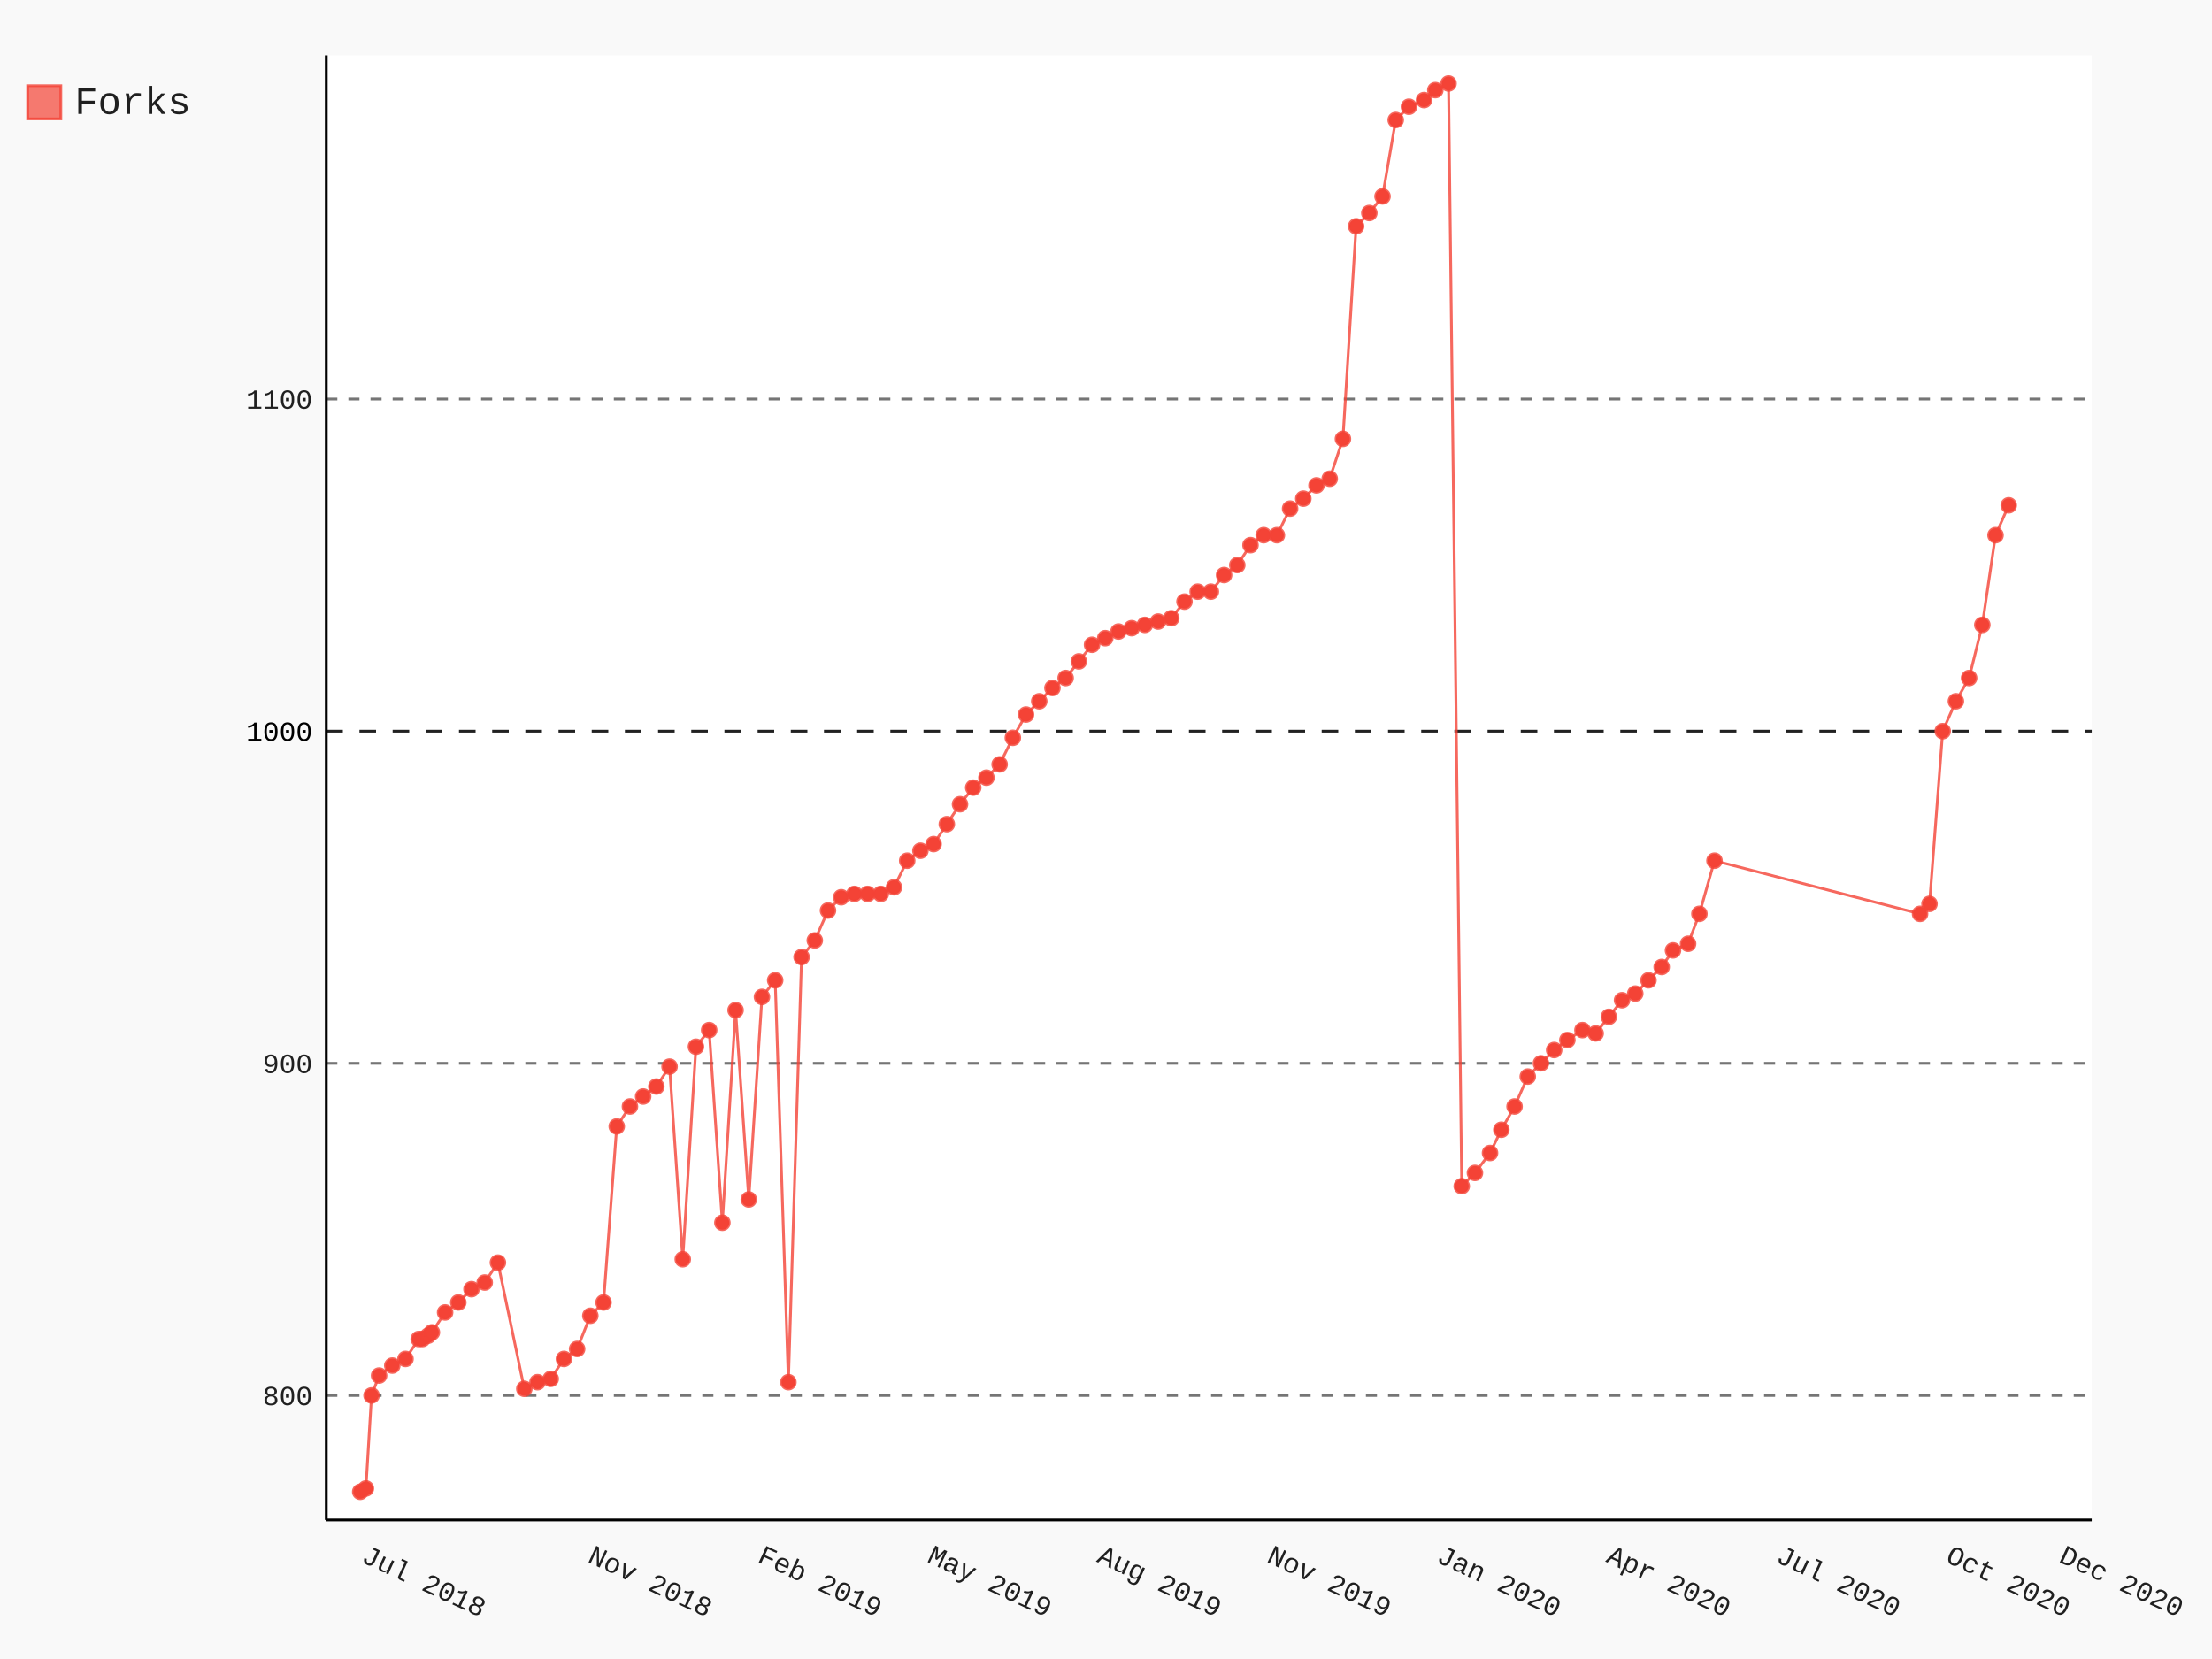
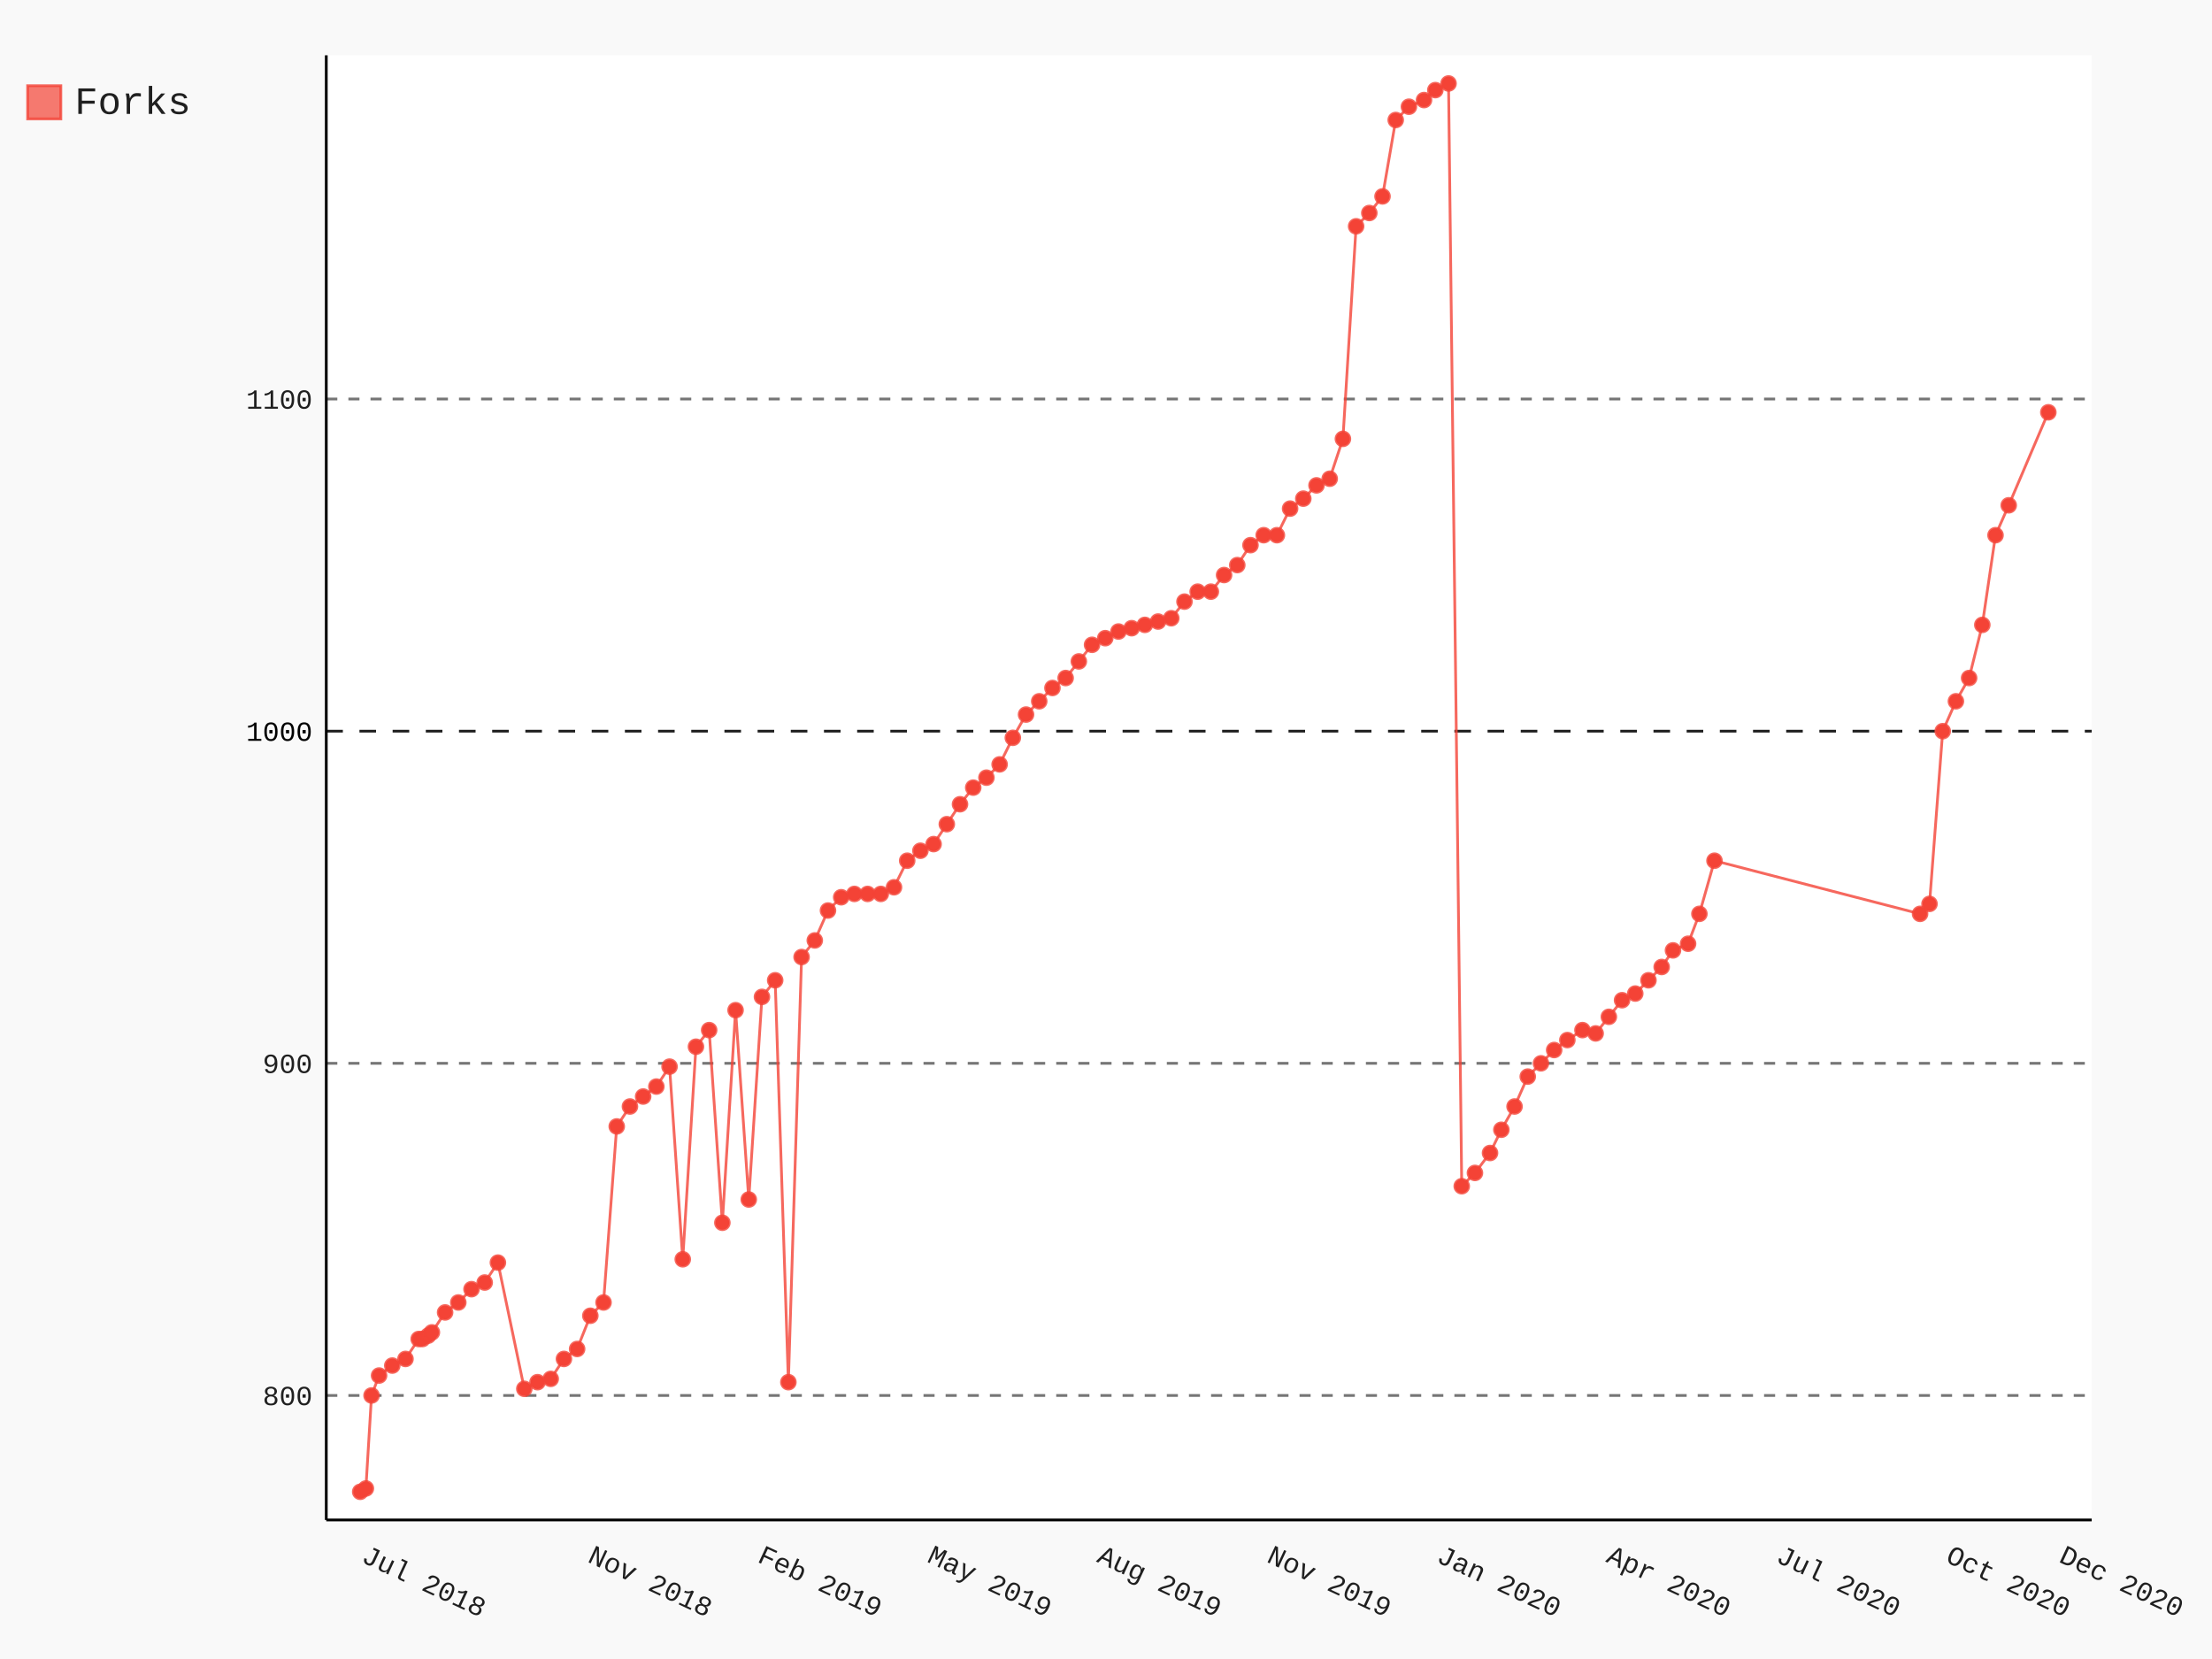
- <svg xmlns="http://www.w3.org/2000/svg" id="chart-0303ec85-1772-40c8-b707-6043ea4522fa" class="pygal-chart" viewBox="0 0 800 600">
+ <svg xmlns="http://www.w3.org/2000/svg" id="chart-cde2dc6c-dcf6-4818-b465-08052e18e949" class="pygal-chart" viewBox="0 0 800 600">
  <defs>
-     <style type="text/css">#chart-0303ec85-1772-40c8-b707-6043ea4522fa{-webkit-user-select:none;-webkit-font-smoothing:antialiased;font-family:Consolas,"Liberation Mono",Menlo,Courier,monospace}#chart-0303ec85-1772-40c8-b707-6043ea4522fa .title{font-family:Consolas,"Liberation Mono",Menlo,Courier,monospace;font-size:16px}#chart-0303ec85-1772-40c8-b707-6043ea4522fa .legends .legend text{font-family:Consolas,"Liberation Mono",Menlo,Courier,monospace;font-size:14px}#chart-0303ec85-1772-40c8-b707-6043ea4522fa .axis text{font-family:Consolas,"Liberation Mono",Menlo,Courier,monospace;font-size:10px}#chart-0303ec85-1772-40c8-b707-6043ea4522fa .axis text.major{font-family:Consolas,"Liberation Mono",Menlo,Courier,monospace;font-size:10px}#chart-0303ec85-1772-40c8-b707-6043ea4522fa .text-overlay text.value{font-family:Consolas,"Liberation Mono",Menlo,Courier,monospace;font-size:16px}#chart-0303ec85-1772-40c8-b707-6043ea4522fa .text-overlay text.label{font-family:Consolas,"Liberation Mono",Menlo,Courier,monospace;font-size:10px}#chart-0303ec85-1772-40c8-b707-6043ea4522fa .tooltip{font-family:Consolas,"Liberation Mono",Menlo,Courier,monospace;font-size:14px}#chart-0303ec85-1772-40c8-b707-6043ea4522fa text.no_data{font-family:Consolas,"Liberation Mono",Menlo,Courier,monospace;font-size:64px}
- #chart-0303ec85-1772-40c8-b707-6043ea4522fa{background-color:rgba(249,249,249,1)}#chart-0303ec85-1772-40c8-b707-6043ea4522fa path,#chart-0303ec85-1772-40c8-b707-6043ea4522fa line,#chart-0303ec85-1772-40c8-b707-6043ea4522fa rect,#chart-0303ec85-1772-40c8-b707-6043ea4522fa circle{-webkit-transition:150ms;-moz-transition:150ms;transition:150ms}#chart-0303ec85-1772-40c8-b707-6043ea4522fa .graph &gt; .background{fill:rgba(249,249,249,1)}#chart-0303ec85-1772-40c8-b707-6043ea4522fa .plot &gt; .background{fill:rgba(255,255,255,1)}#chart-0303ec85-1772-40c8-b707-6043ea4522fa .graph{fill:rgba(0,0,0,.87)}#chart-0303ec85-1772-40c8-b707-6043ea4522fa text.no_data{fill:rgba(0,0,0,1)}#chart-0303ec85-1772-40c8-b707-6043ea4522fa .title{fill:rgba(0,0,0,1)}#chart-0303ec85-1772-40c8-b707-6043ea4522fa .legends .legend text{fill:rgba(0,0,0,.87)}#chart-0303ec85-1772-40c8-b707-6043ea4522fa .legends .legend:hover text{fill:rgba(0,0,0,1)}#chart-0303ec85-1772-40c8-b707-6043ea4522fa .axis .line{stroke:rgba(0,0,0,1)}#chart-0303ec85-1772-40c8-b707-6043ea4522fa .axis .guide.line{stroke:rgba(0,0,0,.54)}#chart-0303ec85-1772-40c8-b707-6043ea4522fa .axis .major.line{stroke:rgba(0,0,0,.87)}#chart-0303ec85-1772-40c8-b707-6043ea4522fa .axis text.major{fill:rgba(0,0,0,1)}#chart-0303ec85-1772-40c8-b707-6043ea4522fa .axis.y .guides:hover .guide.line,#chart-0303ec85-1772-40c8-b707-6043ea4522fa .line-graph .axis.x .guides:hover .guide.line,#chart-0303ec85-1772-40c8-b707-6043ea4522fa .stackedline-graph .axis.x .guides:hover .guide.line,#chart-0303ec85-1772-40c8-b707-6043ea4522fa .xy-graph .axis.x .guides:hover .guide.line{stroke:rgba(0,0,0,1)}#chart-0303ec85-1772-40c8-b707-6043ea4522fa .axis .guides:hover text{fill:rgba(0,0,0,1)}#chart-0303ec85-1772-40c8-b707-6043ea4522fa .reactive{fill-opacity:.7;stroke-opacity:.8}#chart-0303ec85-1772-40c8-b707-6043ea4522fa .ci{stroke:rgba(0,0,0,.87)}#chart-0303ec85-1772-40c8-b707-6043ea4522fa .reactive.active,#chart-0303ec85-1772-40c8-b707-6043ea4522fa .active .reactive{fill-opacity:.8;stroke-opacity:.9;stroke-width:4}#chart-0303ec85-1772-40c8-b707-6043ea4522fa .ci .reactive.active{stroke-width:1.5}#chart-0303ec85-1772-40c8-b707-6043ea4522fa .series text{fill:rgba(0,0,0,1)}#chart-0303ec85-1772-40c8-b707-6043ea4522fa .tooltip rect{fill:rgba(255,255,255,1);stroke:rgba(0,0,0,1);-webkit-transition:opacity 150ms;-moz-transition:opacity 150ms;transition:opacity 150ms}#chart-0303ec85-1772-40c8-b707-6043ea4522fa .tooltip .label{fill:rgba(0,0,0,.87)}#chart-0303ec85-1772-40c8-b707-6043ea4522fa .tooltip .label{fill:rgba(0,0,0,.87)}#chart-0303ec85-1772-40c8-b707-6043ea4522fa .tooltip .legend{font-size:.8em;fill:rgba(0,0,0,.54)}#chart-0303ec85-1772-40c8-b707-6043ea4522fa .tooltip .x_label{font-size:.6em;fill:rgba(0,0,0,1)}#chart-0303ec85-1772-40c8-b707-6043ea4522fa .tooltip .xlink{font-size:.5em;text-decoration:underline}#chart-0303ec85-1772-40c8-b707-6043ea4522fa .tooltip .value{font-size:1.5em}#chart-0303ec85-1772-40c8-b707-6043ea4522fa .bound{font-size:.5em}#chart-0303ec85-1772-40c8-b707-6043ea4522fa .max-value{font-size:.75em;fill:rgba(0,0,0,.54)}#chart-0303ec85-1772-40c8-b707-6043ea4522fa .map-element{fill:rgba(255,255,255,1);stroke:rgba(0,0,0,.54) !important}#chart-0303ec85-1772-40c8-b707-6043ea4522fa .map-element .reactive{fill-opacity:inherit;stroke-opacity:inherit}#chart-0303ec85-1772-40c8-b707-6043ea4522fa .color-0,#chart-0303ec85-1772-40c8-b707-6043ea4522fa .color-0 a:visited{stroke:#F44336;fill:#F44336}#chart-0303ec85-1772-40c8-b707-6043ea4522fa .text-overlay .color-0 text{fill:black}
- #chart-0303ec85-1772-40c8-b707-6043ea4522fa text.no_data{text-anchor:middle}#chart-0303ec85-1772-40c8-b707-6043ea4522fa .guide.line{fill:none}#chart-0303ec85-1772-40c8-b707-6043ea4522fa .centered{text-anchor:middle}#chart-0303ec85-1772-40c8-b707-6043ea4522fa .title{text-anchor:middle}#chart-0303ec85-1772-40c8-b707-6043ea4522fa .legends .legend text{fill-opacity:1}#chart-0303ec85-1772-40c8-b707-6043ea4522fa .axis.x text{text-anchor:middle}#chart-0303ec85-1772-40c8-b707-6043ea4522fa .axis.x:not(.web) text[transform]{text-anchor:start}#chart-0303ec85-1772-40c8-b707-6043ea4522fa .axis.x:not(.web) text[transform].backwards{text-anchor:end}#chart-0303ec85-1772-40c8-b707-6043ea4522fa .axis.y text{text-anchor:end}#chart-0303ec85-1772-40c8-b707-6043ea4522fa .axis.y text[transform].backwards{text-anchor:start}#chart-0303ec85-1772-40c8-b707-6043ea4522fa .axis.y2 text{text-anchor:start}#chart-0303ec85-1772-40c8-b707-6043ea4522fa .axis.y2 text[transform].backwards{text-anchor:end}#chart-0303ec85-1772-40c8-b707-6043ea4522fa .axis .guide.line{stroke-dasharray:4,4}#chart-0303ec85-1772-40c8-b707-6043ea4522fa .axis .major.guide.line{stroke-dasharray:6,6}#chart-0303ec85-1772-40c8-b707-6043ea4522fa .horizontal .axis.y .guide.line,#chart-0303ec85-1772-40c8-b707-6043ea4522fa .horizontal .axis.y2 .guide.line,#chart-0303ec85-1772-40c8-b707-6043ea4522fa .vertical .axis.x .guide.line{opacity:0}#chart-0303ec85-1772-40c8-b707-6043ea4522fa .horizontal .axis.always_show .guide.line,#chart-0303ec85-1772-40c8-b707-6043ea4522fa .vertical .axis.always_show .guide.line{opacity:1 !important}#chart-0303ec85-1772-40c8-b707-6043ea4522fa .axis.y .guides:hover .guide.line,#chart-0303ec85-1772-40c8-b707-6043ea4522fa .axis.y2 .guides:hover .guide.line,#chart-0303ec85-1772-40c8-b707-6043ea4522fa .axis.x .guides:hover .guide.line{opacity:1}#chart-0303ec85-1772-40c8-b707-6043ea4522fa .axis .guides:hover text{opacity:1}#chart-0303ec85-1772-40c8-b707-6043ea4522fa .nofill{fill:none}#chart-0303ec85-1772-40c8-b707-6043ea4522fa .subtle-fill{fill-opacity:.2}#chart-0303ec85-1772-40c8-b707-6043ea4522fa .dot{stroke-width:1px;fill-opacity:1}#chart-0303ec85-1772-40c8-b707-6043ea4522fa .dot.active{stroke-width:5px}#chart-0303ec85-1772-40c8-b707-6043ea4522fa .dot.negative{fill:transparent}#chart-0303ec85-1772-40c8-b707-6043ea4522fa text,#chart-0303ec85-1772-40c8-b707-6043ea4522fa tspan{stroke:none !important}#chart-0303ec85-1772-40c8-b707-6043ea4522fa .series text.active{opacity:1}#chart-0303ec85-1772-40c8-b707-6043ea4522fa .tooltip rect{fill-opacity:.95;stroke-width:.5}#chart-0303ec85-1772-40c8-b707-6043ea4522fa .tooltip text{fill-opacity:1}#chart-0303ec85-1772-40c8-b707-6043ea4522fa .showable{visibility:hidden}#chart-0303ec85-1772-40c8-b707-6043ea4522fa .showable.shown{visibility:visible}#chart-0303ec85-1772-40c8-b707-6043ea4522fa .gauge-background{fill:rgba(229,229,229,1);stroke:none}#chart-0303ec85-1772-40c8-b707-6043ea4522fa .bg-lines{stroke:rgba(249,249,249,1);stroke-width:2px}</style>
+     <style type="text/css">#chart-cde2dc6c-dcf6-4818-b465-08052e18e949{-webkit-user-select:none;-webkit-font-smoothing:antialiased;font-family:Consolas,"Liberation Mono",Menlo,Courier,monospace}#chart-cde2dc6c-dcf6-4818-b465-08052e18e949 .title{font-family:Consolas,"Liberation Mono",Menlo,Courier,monospace;font-size:16px}#chart-cde2dc6c-dcf6-4818-b465-08052e18e949 .legends .legend text{font-family:Consolas,"Liberation Mono",Menlo,Courier,monospace;font-size:14px}#chart-cde2dc6c-dcf6-4818-b465-08052e18e949 .axis text{font-family:Consolas,"Liberation Mono",Menlo,Courier,monospace;font-size:10px}#chart-cde2dc6c-dcf6-4818-b465-08052e18e949 .axis text.major{font-family:Consolas,"Liberation Mono",Menlo,Courier,monospace;font-size:10px}#chart-cde2dc6c-dcf6-4818-b465-08052e18e949 .text-overlay text.value{font-family:Consolas,"Liberation Mono",Menlo,Courier,monospace;font-size:16px}#chart-cde2dc6c-dcf6-4818-b465-08052e18e949 .text-overlay text.label{font-family:Consolas,"Liberation Mono",Menlo,Courier,monospace;font-size:10px}#chart-cde2dc6c-dcf6-4818-b465-08052e18e949 .tooltip{font-family:Consolas,"Liberation Mono",Menlo,Courier,monospace;font-size:14px}#chart-cde2dc6c-dcf6-4818-b465-08052e18e949 text.no_data{font-family:Consolas,"Liberation Mono",Menlo,Courier,monospace;font-size:64px}
+ #chart-cde2dc6c-dcf6-4818-b465-08052e18e949{background-color:rgba(249,249,249,1)}#chart-cde2dc6c-dcf6-4818-b465-08052e18e949 path,#chart-cde2dc6c-dcf6-4818-b465-08052e18e949 line,#chart-cde2dc6c-dcf6-4818-b465-08052e18e949 rect,#chart-cde2dc6c-dcf6-4818-b465-08052e18e949 circle{-webkit-transition:150ms;-moz-transition:150ms;transition:150ms}#chart-cde2dc6c-dcf6-4818-b465-08052e18e949 .graph &gt; .background{fill:rgba(249,249,249,1)}#chart-cde2dc6c-dcf6-4818-b465-08052e18e949 .plot &gt; .background{fill:rgba(255,255,255,1)}#chart-cde2dc6c-dcf6-4818-b465-08052e18e949 .graph{fill:rgba(0,0,0,.87)}#chart-cde2dc6c-dcf6-4818-b465-08052e18e949 text.no_data{fill:rgba(0,0,0,1)}#chart-cde2dc6c-dcf6-4818-b465-08052e18e949 .title{fill:rgba(0,0,0,1)}#chart-cde2dc6c-dcf6-4818-b465-08052e18e949 .legends .legend text{fill:rgba(0,0,0,.87)}#chart-cde2dc6c-dcf6-4818-b465-08052e18e949 .legends .legend:hover text{fill:rgba(0,0,0,1)}#chart-cde2dc6c-dcf6-4818-b465-08052e18e949 .axis .line{stroke:rgba(0,0,0,1)}#chart-cde2dc6c-dcf6-4818-b465-08052e18e949 .axis .guide.line{stroke:rgba(0,0,0,.54)}#chart-cde2dc6c-dcf6-4818-b465-08052e18e949 .axis .major.line{stroke:rgba(0,0,0,.87)}#chart-cde2dc6c-dcf6-4818-b465-08052e18e949 .axis text.major{fill:rgba(0,0,0,1)}#chart-cde2dc6c-dcf6-4818-b465-08052e18e949 .axis.y .guides:hover .guide.line,#chart-cde2dc6c-dcf6-4818-b465-08052e18e949 .line-graph .axis.x .guides:hover .guide.line,#chart-cde2dc6c-dcf6-4818-b465-08052e18e949 .stackedline-graph .axis.x .guides:hover .guide.line,#chart-cde2dc6c-dcf6-4818-b465-08052e18e949 .xy-graph .axis.x .guides:hover .guide.line{stroke:rgba(0,0,0,1)}#chart-cde2dc6c-dcf6-4818-b465-08052e18e949 .axis .guides:hover text{fill:rgba(0,0,0,1)}#chart-cde2dc6c-dcf6-4818-b465-08052e18e949 .reactive{fill-opacity:.7;stroke-opacity:.8}#chart-cde2dc6c-dcf6-4818-b465-08052e18e949 .ci{stroke:rgba(0,0,0,.87)}#chart-cde2dc6c-dcf6-4818-b465-08052e18e949 .reactive.active,#chart-cde2dc6c-dcf6-4818-b465-08052e18e949 .active .reactive{fill-opacity:.8;stroke-opacity:.9;stroke-width:4}#chart-cde2dc6c-dcf6-4818-b465-08052e18e949 .ci .reactive.active{stroke-width:1.5}#chart-cde2dc6c-dcf6-4818-b465-08052e18e949 .series text{fill:rgba(0,0,0,1)}#chart-cde2dc6c-dcf6-4818-b465-08052e18e949 .tooltip rect{fill:rgba(255,255,255,1);stroke:rgba(0,0,0,1);-webkit-transition:opacity 150ms;-moz-transition:opacity 150ms;transition:opacity 150ms}#chart-cde2dc6c-dcf6-4818-b465-08052e18e949 .tooltip .label{fill:rgba(0,0,0,.87)}#chart-cde2dc6c-dcf6-4818-b465-08052e18e949 .tooltip .label{fill:rgba(0,0,0,.87)}#chart-cde2dc6c-dcf6-4818-b465-08052e18e949 .tooltip .legend{font-size:.8em;fill:rgba(0,0,0,.54)}#chart-cde2dc6c-dcf6-4818-b465-08052e18e949 .tooltip .x_label{font-size:.6em;fill:rgba(0,0,0,1)}#chart-cde2dc6c-dcf6-4818-b465-08052e18e949 .tooltip .xlink{font-size:.5em;text-decoration:underline}#chart-cde2dc6c-dcf6-4818-b465-08052e18e949 .tooltip .value{font-size:1.5em}#chart-cde2dc6c-dcf6-4818-b465-08052e18e949 .bound{font-size:.5em}#chart-cde2dc6c-dcf6-4818-b465-08052e18e949 .max-value{font-size:.75em;fill:rgba(0,0,0,.54)}#chart-cde2dc6c-dcf6-4818-b465-08052e18e949 .map-element{fill:rgba(255,255,255,1);stroke:rgba(0,0,0,.54) !important}#chart-cde2dc6c-dcf6-4818-b465-08052e18e949 .map-element .reactive{fill-opacity:inherit;stroke-opacity:inherit}#chart-cde2dc6c-dcf6-4818-b465-08052e18e949 .color-0,#chart-cde2dc6c-dcf6-4818-b465-08052e18e949 .color-0 a:visited{stroke:#F44336;fill:#F44336}#chart-cde2dc6c-dcf6-4818-b465-08052e18e949 .text-overlay .color-0 text{fill:black}
+ #chart-cde2dc6c-dcf6-4818-b465-08052e18e949 text.no_data{text-anchor:middle}#chart-cde2dc6c-dcf6-4818-b465-08052e18e949 .guide.line{fill:none}#chart-cde2dc6c-dcf6-4818-b465-08052e18e949 .centered{text-anchor:middle}#chart-cde2dc6c-dcf6-4818-b465-08052e18e949 .title{text-anchor:middle}#chart-cde2dc6c-dcf6-4818-b465-08052e18e949 .legends .legend text{fill-opacity:1}#chart-cde2dc6c-dcf6-4818-b465-08052e18e949 .axis.x text{text-anchor:middle}#chart-cde2dc6c-dcf6-4818-b465-08052e18e949 .axis.x:not(.web) text[transform]{text-anchor:start}#chart-cde2dc6c-dcf6-4818-b465-08052e18e949 .axis.x:not(.web) text[transform].backwards{text-anchor:end}#chart-cde2dc6c-dcf6-4818-b465-08052e18e949 .axis.y text{text-anchor:end}#chart-cde2dc6c-dcf6-4818-b465-08052e18e949 .axis.y text[transform].backwards{text-anchor:start}#chart-cde2dc6c-dcf6-4818-b465-08052e18e949 .axis.y2 text{text-anchor:start}#chart-cde2dc6c-dcf6-4818-b465-08052e18e949 .axis.y2 text[transform].backwards{text-anchor:end}#chart-cde2dc6c-dcf6-4818-b465-08052e18e949 .axis .guide.line{stroke-dasharray:4,4}#chart-cde2dc6c-dcf6-4818-b465-08052e18e949 .axis .major.guide.line{stroke-dasharray:6,6}#chart-cde2dc6c-dcf6-4818-b465-08052e18e949 .horizontal .axis.y .guide.line,#chart-cde2dc6c-dcf6-4818-b465-08052e18e949 .horizontal .axis.y2 .guide.line,#chart-cde2dc6c-dcf6-4818-b465-08052e18e949 .vertical .axis.x .guide.line{opacity:0}#chart-cde2dc6c-dcf6-4818-b465-08052e18e949 .horizontal .axis.always_show .guide.line,#chart-cde2dc6c-dcf6-4818-b465-08052e18e949 .vertical .axis.always_show .guide.line{opacity:1 !important}#chart-cde2dc6c-dcf6-4818-b465-08052e18e949 .axis.y .guides:hover .guide.line,#chart-cde2dc6c-dcf6-4818-b465-08052e18e949 .axis.y2 .guides:hover .guide.line,#chart-cde2dc6c-dcf6-4818-b465-08052e18e949 .axis.x .guides:hover .guide.line{opacity:1}#chart-cde2dc6c-dcf6-4818-b465-08052e18e949 .axis .guides:hover text{opacity:1}#chart-cde2dc6c-dcf6-4818-b465-08052e18e949 .nofill{fill:none}#chart-cde2dc6c-dcf6-4818-b465-08052e18e949 .subtle-fill{fill-opacity:.2}#chart-cde2dc6c-dcf6-4818-b465-08052e18e949 .dot{stroke-width:1px;fill-opacity:1}#chart-cde2dc6c-dcf6-4818-b465-08052e18e949 .dot.active{stroke-width:5px}#chart-cde2dc6c-dcf6-4818-b465-08052e18e949 .dot.negative{fill:transparent}#chart-cde2dc6c-dcf6-4818-b465-08052e18e949 text,#chart-cde2dc6c-dcf6-4818-b465-08052e18e949 tspan{stroke:none !important}#chart-cde2dc6c-dcf6-4818-b465-08052e18e949 .series text.active{opacity:1}#chart-cde2dc6c-dcf6-4818-b465-08052e18e949 .tooltip rect{fill-opacity:.95;stroke-width:.5}#chart-cde2dc6c-dcf6-4818-b465-08052e18e949 .tooltip text{fill-opacity:1}#chart-cde2dc6c-dcf6-4818-b465-08052e18e949 .showable{visibility:hidden}#chart-cde2dc6c-dcf6-4818-b465-08052e18e949 .showable.shown{visibility:visible}#chart-cde2dc6c-dcf6-4818-b465-08052e18e949 .gauge-background{fill:rgba(229,229,229,1);stroke:none}#chart-cde2dc6c-dcf6-4818-b465-08052e18e949 .bg-lines{stroke:rgba(249,249,249,1);stroke-width:2px}</style>
  </defs>
  <g class="graph datetimeline-graph vertical">
    <rect x="0" y="0" width="800" height="600" class="background" />
    <g transform="translate(118, 20)" class="plot">
      <rect x="0" y="0" width="638.497" height="529.714" class="background" />
      <g class="axis y always_show">
        <path d="M0 529.714 h638.497" class="line" />
        <g class="guides">
          <path d="M0 484.691 h638.497" class="guide line" />
          <text x="-5" y="488.191" class="">800</text>
        </g>
        <g class="guides">
          <path d="M0 364.563 h638.497" class="guide line" />
          <text x="-5" y="368.063" class="">900</text>
        </g>
        <g class="guides">
          <path d="M0 244.435 h638.497" class="major guide line" />
          <text x="-5" y="247.935" class="major">1000</text>
        </g>
        <g class="guides">
          <path d="M0 124.308 h638.497" class="guide line" />
          <text x="-5" y="127.808" class="">1100</text>
        </g>
      </g>
      <g class="axis x">
        <path d="M0 0 v529.714" class="line" />
        <g class="guides">
          <path d="M12.279 0 v529.714" class="guide line" />
          <text x="12.279" y="544.714" class="" transform="rotate(25 12.27879 544.7143)">Jul 2018</text>
        </g>
        <g class="guides">
          <path d="M94.137 0 v529.714" class="guide line" />
          <text x="94.137" y="544.714" class="" transform="rotate(25 94.13741 544.7143)">Nov 2018</text>
        </g>
        <g class="guides">
          <path d="M155.531 0 v529.714" class="guide line" />
          <text x="155.531" y="544.714" class="" transform="rotate(25 155.5314 544.7143)">Feb 2019</text>
        </g>
        <g class="guides">
          <path d="M216.925 0 v529.714" class="guide line" />
          <text x="216.925" y="544.714" class="" transform="rotate(25 216.9253 544.7143)">May 2019</text>
        </g>
        <g class="guides">
          <path d="M278.319 0 v529.714" class="guide line" />
          <text x="278.319" y="544.714" class="" transform="rotate(25 278.3193 544.7143)">Aug 2019</text>
        </g>
        <g class="guides">
          <path d="M339.713 0 v529.714" class="guide line" />
          <text x="339.713" y="544.714" class="" transform="rotate(25 339.7133 544.7143)">Nov 2019</text>
        </g>
        <g class="guides">
          <path d="M401.107 0 v529.714" class="guide line" />
          <text x="401.107" y="544.714" class="" transform="rotate(25 401.1072 544.7143)">Jan 2020</text>
        </g>
        <g class="guides">
          <path d="M462.501 0 v529.714" class="guide line" />
          <text x="462.501" y="544.714" class="" transform="rotate(25 462.5012 544.7143)">Apr 2020</text>
        </g>
        <g class="guides">
          <path d="M523.895 0 v529.714" class="guide line" />
          <text x="523.895" y="544.714" class="" transform="rotate(25 523.8952 544.7143)">Jul 2020</text>
        </g>
        <g class="guides">
          <path d="M585.289 0 v529.714" class="guide line" />
          <text x="585.289" y="544.714" class="" transform="rotate(25 585.2891 544.7143)">Oct 2020</text>
        </g>
        <g class="guides">
          <path d="M626.218 0 v529.714" class="guide line" />
          <text x="626.218" y="544.714" class="" transform="rotate(25 626.2184 544.7143)">Dec 2020</text>
        </g>
      </g>
      <g class="series serie-0 color-0">
-         <path d="M12.279 519.528 L14.325 518.326 16.372 484.691 19.1 477.483 23.875 473.879 28.651 471.477 33.426 464.269 34.79 464.269 36.836 463.068 38.201 461.866 42.976 454.659 47.751 451.055 52.526 446.25 57.301 443.847 62.076 436.64 71.626 482.288 76.401 479.885 81.176 478.684 85.952 471.477 90.727 467.873 95.502 455.86 100.277 451.055 105.052 387.387 109.827 380.18 114.602 376.576 119.377 372.972 124.152 365.764 128.927 435.438 133.702 358.557 138.477 352.55 143.253 422.224 148.028 345.343 152.803 413.815 157.578 340.538 162.353 334.531 167.128 479.885 171.903 326.122 176.678 320.116 181.453 309.304 186.228 304.499 191.003 303.298 195.779 303.298 200.554 303.298 205.329 300.895 210.104 291.285 214.879 287.681 219.654 285.279 224.429 278.071 229.204 270.864 233.979 264.857 238.754 261.253 243.529 256.448 248.304 246.838 253.08 238.429 257.855 233.624 262.63 228.819 267.405 225.215 272.18 219.209 276.955 213.202 281.73 210.8 286.505 208.397 291.28 207.196 296.055 205.995 300.83 204.793 305.606 203.592 310.381 197.586 315.156 193.982 319.931 193.982 324.706 187.976 329.481 184.372 334.256 177.164 339.031 173.56 343.806 173.56 348.581 163.95 353.356 160.346 358.131 155.541 362.907 153.139 367.682 138.723 372.457 61.842 377.232 57.037 382.007 51.03 386.782 23.401 391.557 18.596 397.014 16.193 401.107 12.589 405.882 10.187 410.657 409.01 415.432 404.205 420.89 396.997 424.983 388.589 429.758 380.18 434.533 369.368 439.308 364.563 444.083 359.758 448.858 356.154 454.315 352.55 459.09 353.752 463.866 347.745 468.641 341.739 473.416 339.336 478.191 334.531 482.966 329.726 487.059 323.72 492.516 321.317 496.609 310.506 502.066 291.285 576.421 310.506 579.832 306.902 584.607 244.435 589.382 233.624 594.157 225.215 598.932 205.995 603.707 173.56 608.482 162.749" class="line reactive nofill" />
+         <path d="M12.279 519.528 L14.325 518.326 16.372 484.691 19.1 477.483 23.875 473.879 28.651 471.477 33.426 464.269 34.79 464.269 36.836 463.068 38.201 461.866 42.976 454.659 47.751 451.055 52.526 446.25 57.301 443.847 62.076 436.64 71.626 482.288 76.401 479.885 81.176 478.684 85.952 471.477 90.727 467.873 95.502 455.86 100.277 451.055 105.052 387.387 109.827 380.18 114.602 376.576 119.377 372.972 124.152 365.764 128.927 435.438 133.702 358.557 138.477 352.55 143.253 422.224 148.028 345.343 152.803 413.815 157.578 340.538 162.353 334.531 167.128 479.885 171.903 326.122 176.678 320.116 181.453 309.304 186.228 304.499 191.003 303.298 195.779 303.298 200.554 303.298 205.329 300.895 210.104 291.285 214.879 287.681 219.654 285.279 224.429 278.071 229.204 270.864 233.979 264.857 238.754 261.253 243.529 256.448 248.304 246.838 253.08 238.429 257.855 233.624 262.63 228.819 267.405 225.215 272.18 219.209 276.955 213.202 281.73 210.8 286.505 208.397 291.28 207.196 296.055 205.995 300.83 204.793 305.606 203.592 310.381 197.586 315.156 193.982 319.931 193.982 324.706 187.976 329.481 184.372 334.256 177.164 339.031 173.56 343.806 173.56 348.581 163.95 353.356 160.346 358.131 155.541 362.907 153.139 367.682 138.723 372.457 61.842 377.232 57.037 382.007 51.03 386.782 23.401 391.557 18.596 397.014 16.193 401.107 12.589 405.882 10.187 410.657 409.01 415.432 404.205 420.89 396.997 424.983 388.589 429.758 380.18 434.533 369.368 439.308 364.563 444.083 359.758 448.858 356.154 454.315 352.55 459.09 353.752 463.866 347.745 468.641 341.739 473.416 339.336 478.191 334.531 482.966 329.726 487.059 323.72 492.516 321.317 496.609 310.506 502.066 291.285 576.421 310.506 579.832 306.902 584.607 244.435 589.382 233.624 594.157 225.215 598.932 205.995 603.707 173.56 608.482 162.749 622.808 129.113" class="line reactive nofill" />
      </g>
    </g>
    <g class="titles" />
    <g transform="translate(118, 20)" class="plot overlay">
      <g class="series serie-0 color-0">
        <g class="dots">
          <circle cx="12.279" cy="519.528" r="2.5" class="dot reactive tooltip-trigger" />
        </g>
        <g class="dots">
          <circle cx="14.325" cy="518.326" r="2.5" class="dot reactive tooltip-trigger" />
        </g>
        <g class="dots">
          <circle cx="16.372" cy="484.691" r="2.5" class="dot reactive tooltip-trigger" />
        </g>
        <g class="dots">
          <circle cx="19.1" cy="477.483" r="2.5" class="dot reactive tooltip-trigger" />
        </g>
        <g class="dots">
          <circle cx="23.875" cy="473.879" r="2.5" class="dot reactive tooltip-trigger" />
        </g>
        <g class="dots">
          <circle cx="28.651" cy="471.477" r="2.5" class="dot reactive tooltip-trigger" />
        </g>
        <g class="dots">
          <circle cx="33.426" cy="464.269" r="2.5" class="dot reactive tooltip-trigger" />
        </g>
        <g class="dots">
          <circle cx="34.79" cy="464.269" r="2.5" class="dot reactive tooltip-trigger" />
        </g>
        <g class="dots">
          <circle cx="36.836" cy="463.068" r="2.5" class="dot reactive tooltip-trigger" />
        </g>
        <g class="dots">
          <circle cx="38.201" cy="461.866" r="2.5" class="dot reactive tooltip-trigger" />
        </g>
        <g class="dots">
          <circle cx="42.976" cy="454.659" r="2.5" class="dot reactive tooltip-trigger" />
        </g>
        <g class="dots">
          <circle cx="47.751" cy="451.055" r="2.5" class="dot reactive tooltip-trigger" />
        </g>
        <g class="dots">
          <circle cx="52.526" cy="446.25" r="2.5" class="dot reactive tooltip-trigger" />
        </g>
        <g class="dots">
          <circle cx="57.301" cy="443.847" r="2.5" class="dot reactive tooltip-trigger" />
        </g>
        <g class="dots">
          <circle cx="62.076" cy="436.64" r="2.5" class="dot reactive tooltip-trigger" />
        </g>
        <g class="dots">
          <circle cx="71.626" cy="482.288" r="2.5" class="dot reactive tooltip-trigger" />
        </g>
        <g class="dots">
          <circle cx="76.401" cy="479.885" r="2.5" class="dot reactive tooltip-trigger" />
        </g>
        <g class="dots">
          <circle cx="81.176" cy="478.684" r="2.5" class="dot reactive tooltip-trigger" />
        </g>
        <g class="dots">
          <circle cx="85.952" cy="471.477" r="2.5" class="dot reactive tooltip-trigger" />
        </g>
        <g class="dots">
          <circle cx="90.727" cy="467.873" r="2.5" class="dot reactive tooltip-trigger" />
        </g>
        <g class="dots">
          <circle cx="95.502" cy="455.86" r="2.5" class="dot reactive tooltip-trigger" />
        </g>
        <g class="dots">
          <circle cx="100.277" cy="451.055" r="2.5" class="dot reactive tooltip-trigger" />
        </g>
        <g class="dots">
          <circle cx="105.052" cy="387.387" r="2.5" class="dot reactive tooltip-trigger" />
        </g>
        <g class="dots">
          <circle cx="109.827" cy="380.18" r="2.5" class="dot reactive tooltip-trigger" />
        </g>
        <g class="dots">
          <circle cx="114.602" cy="376.576" r="2.5" class="dot reactive tooltip-trigger" />
        </g>
        <g class="dots">
          <circle cx="119.377" cy="372.972" r="2.5" class="dot reactive tooltip-trigger" />
        </g>
        <g class="dots">
          <circle cx="124.152" cy="365.764" r="2.5" class="dot reactive tooltip-trigger" />
        </g>
        <g class="dots">
          <circle cx="128.927" cy="435.438" r="2.5" class="dot reactive tooltip-trigger" />
        </g>
        <g class="dots">
          <circle cx="133.702" cy="358.557" r="2.5" class="dot reactive tooltip-trigger" />
        </g>
        <g class="dots">
          <circle cx="138.477" cy="352.55" r="2.5" class="dot reactive tooltip-trigger" />
        </g>
        <g class="dots">
          <circle cx="143.253" cy="422.224" r="2.5" class="dot reactive tooltip-trigger" />
        </g>
        <g class="dots">
          <circle cx="148.028" cy="345.343" r="2.5" class="dot reactive tooltip-trigger" />
        </g>
        <g class="dots">
          <circle cx="152.803" cy="413.815" r="2.5" class="dot reactive tooltip-trigger" />
        </g>
        <g class="dots">
          <circle cx="157.578" cy="340.538" r="2.5" class="dot reactive tooltip-trigger" />
        </g>
        <g class="dots">
          <circle cx="162.353" cy="334.531" r="2.5" class="dot reactive tooltip-trigger" />
        </g>
        <g class="dots">
          <circle cx="167.128" cy="479.885" r="2.5" class="dot reactive tooltip-trigger" />
        </g>
        <g class="dots">
          <circle cx="171.903" cy="326.122" r="2.5" class="dot reactive tooltip-trigger" />
        </g>
        <g class="dots">
          <circle cx="176.678" cy="320.116" r="2.5" class="dot reactive tooltip-trigger" />
        </g>
        <g class="dots">
          <circle cx="181.453" cy="309.304" r="2.5" class="dot reactive tooltip-trigger" />
        </g>
        <g class="dots">
          <circle cx="186.228" cy="304.499" r="2.5" class="dot reactive tooltip-trigger" />
        </g>
        <g class="dots">
          <circle cx="191.003" cy="303.298" r="2.5" class="dot reactive tooltip-trigger" />
        </g>
        <g class="dots">
          <circle cx="195.779" cy="303.298" r="2.5" class="dot reactive tooltip-trigger" />
        </g>
        <g class="dots">
          <circle cx="200.554" cy="303.298" r="2.5" class="dot reactive tooltip-trigger" />
        </g>
        <g class="dots">
          <circle cx="205.329" cy="300.895" r="2.5" class="dot reactive tooltip-trigger" />
        </g>
        <g class="dots">
          <circle cx="210.104" cy="291.285" r="2.5" class="dot reactive tooltip-trigger" />
        </g>
        <g class="dots">
          <circle cx="214.879" cy="287.681" r="2.5" class="dot reactive tooltip-trigger" />
        </g>
        <g class="dots">
          <circle cx="219.654" cy="285.279" r="2.5" class="dot reactive tooltip-trigger" />
        </g>
        <g class="dots">
          <circle cx="224.429" cy="278.071" r="2.5" class="dot reactive tooltip-trigger" />
        </g>
        <g class="dots">
          <circle cx="229.204" cy="270.864" r="2.5" class="dot reactive tooltip-trigger" />
        </g>
        <g class="dots">
          <circle cx="233.979" cy="264.857" r="2.5" class="dot reactive tooltip-trigger" />
        </g>
        <g class="dots">
          <circle cx="238.754" cy="261.253" r="2.5" class="dot reactive tooltip-trigger" />
        </g>
        <g class="dots">
          <circle cx="243.529" cy="256.448" r="2.5" class="dot reactive tooltip-trigger" />
        </g>
        <g class="dots">
          <circle cx="248.304" cy="246.838" r="2.5" class="dot reactive tooltip-trigger" />
        </g>
        <g class="dots">
          <circle cx="253.08" cy="238.429" r="2.5" class="dot reactive tooltip-trigger" />
        </g>
        <g class="dots">
          <circle cx="257.855" cy="233.624" r="2.5" class="dot reactive tooltip-trigger" />
        </g>
        <g class="dots">
          <circle cx="262.63" cy="228.819" r="2.5" class="dot reactive tooltip-trigger" />
        </g>
        <g class="dots">
          <circle cx="267.405" cy="225.215" r="2.5" class="dot reactive tooltip-trigger" />
        </g>
        <g class="dots">
          <circle cx="272.18" cy="219.209" r="2.5" class="dot reactive tooltip-trigger" />
        </g>
        <g class="dots">
          <circle cx="276.955" cy="213.202" r="2.5" class="dot reactive tooltip-trigger" />
        </g>
        <g class="dots">
          <circle cx="281.73" cy="210.8" r="2.5" class="dot reactive tooltip-trigger" />
        </g>
        <g class="dots">
          <circle cx="286.505" cy="208.397" r="2.5" class="dot reactive tooltip-trigger" />
        </g>
        <g class="dots">
          <circle cx="291.28" cy="207.196" r="2.5" class="dot reactive tooltip-trigger" />
        </g>
        <g class="dots">
          <circle cx="296.055" cy="205.995" r="2.5" class="dot reactive tooltip-trigger" />
        </g>
        <g class="dots">
          <circle cx="300.83" cy="204.793" r="2.5" class="dot reactive tooltip-trigger" />
        </g>
        <g class="dots">
          <circle cx="305.606" cy="203.592" r="2.5" class="dot reactive tooltip-trigger" />
        </g>
        <g class="dots">
          <circle cx="310.381" cy="197.586" r="2.5" class="dot reactive tooltip-trigger" />
        </g>
        <g class="dots">
          <circle cx="315.156" cy="193.982" r="2.5" class="dot reactive tooltip-trigger" />
        </g>
        <g class="dots">
          <circle cx="319.931" cy="193.982" r="2.5" class="dot reactive tooltip-trigger" />
        </g>
        <g class="dots">
          <circle cx="324.706" cy="187.976" r="2.5" class="dot reactive tooltip-trigger" />
        </g>
        <g class="dots">
          <circle cx="329.481" cy="184.372" r="2.5" class="dot reactive tooltip-trigger" />
        </g>
        <g class="dots">
          <circle cx="334.256" cy="177.164" r="2.5" class="dot reactive tooltip-trigger" />
        </g>
        <g class="dots">
          <circle cx="339.031" cy="173.56" r="2.5" class="dot reactive tooltip-trigger" />
        </g>
        <g class="dots">
          <circle cx="343.806" cy="173.56" r="2.5" class="dot reactive tooltip-trigger" />
        </g>
        <g class="dots">
          <circle cx="348.581" cy="163.95" r="2.5" class="dot reactive tooltip-trigger" />
        </g>
        <g class="dots">
          <circle cx="353.356" cy="160.346" r="2.5" class="dot reactive tooltip-trigger" />
        </g>
        <g class="dots">
          <circle cx="358.131" cy="155.541" r="2.5" class="dot reactive tooltip-trigger" />
        </g>
        <g class="dots">
          <circle cx="362.907" cy="153.139" r="2.5" class="dot reactive tooltip-trigger" />
        </g>
        <g class="dots">
          <circle cx="367.682" cy="138.723" r="2.5" class="dot reactive tooltip-trigger" />
        </g>
        <g class="dots">
          <circle cx="372.457" cy="61.842" r="2.5" class="dot reactive tooltip-trigger" />
        </g>
        <g class="dots">
          <circle cx="377.232" cy="57.037" r="2.5" class="dot reactive tooltip-trigger" />
        </g>
        <g class="dots">
          <circle cx="382.007" cy="51.03" r="2.5" class="dot reactive tooltip-trigger" />
        </g>
        <g class="dots">
          <circle cx="386.782" cy="23.401" r="2.5" class="dot reactive tooltip-trigger" />
        </g>
        <g class="dots">
          <circle cx="391.557" cy="18.596" r="2.5" class="dot reactive tooltip-trigger" />
        </g>
        <g class="dots">
          <circle cx="397.014" cy="16.193" r="2.5" class="dot reactive tooltip-trigger" />
        </g>
        <g class="dots">
          <circle cx="401.107" cy="12.589" r="2.5" class="dot reactive tooltip-trigger" />
        </g>
        <g class="dots">
          <circle cx="405.882" cy="10.187" r="2.5" class="dot reactive tooltip-trigger" />
        </g>
        <g class="dots">
          <circle cx="410.657" cy="409.01" r="2.5" class="dot reactive tooltip-trigger" />
        </g>
        <g class="dots">
          <circle cx="415.432" cy="404.205" r="2.5" class="dot reactive tooltip-trigger" />
        </g>
        <g class="dots">
          <circle cx="420.89" cy="396.997" r="2.5" class="dot reactive tooltip-trigger" />
        </g>
        <g class="dots">
          <circle cx="424.983" cy="388.589" r="2.5" class="dot reactive tooltip-trigger" />
        </g>
        <g class="dots">
          <circle cx="429.758" cy="380.18" r="2.5" class="dot reactive tooltip-trigger" />
        </g>
        <g class="dots">
          <circle cx="434.533" cy="369.368" r="2.5" class="dot reactive tooltip-trigger" />
        </g>
        <g class="dots">
          <circle cx="439.308" cy="364.563" r="2.5" class="dot reactive tooltip-trigger" />
        </g>
        <g class="dots">
          <circle cx="444.083" cy="359.758" r="2.5" class="dot reactive tooltip-trigger" />
        </g>
        <g class="dots">
          <circle cx="448.858" cy="356.154" r="2.5" class="dot reactive tooltip-trigger" />
        </g>
        <g class="dots">
          <circle cx="454.315" cy="352.55" r="2.5" class="dot reactive tooltip-trigger" />
        </g>
        <g class="dots">
          <circle cx="459.09" cy="353.752" r="2.5" class="dot reactive tooltip-trigger" />
        </g>
        <g class="dots">
          <circle cx="463.866" cy="347.745" r="2.5" class="dot reactive tooltip-trigger" />
        </g>
        <g class="dots">
          <circle cx="468.641" cy="341.739" r="2.5" class="dot reactive tooltip-trigger" />
        </g>
        <g class="dots">
          <circle cx="473.416" cy="339.336" r="2.5" class="dot reactive tooltip-trigger" />
        </g>
        <g class="dots">
          <circle cx="478.191" cy="334.531" r="2.5" class="dot reactive tooltip-trigger" />
        </g>
        <g class="dots">
          <circle cx="482.966" cy="329.726" r="2.5" class="dot reactive tooltip-trigger" />
        </g>
        <g class="dots">
          <circle cx="487.059" cy="323.72" r="2.5" class="dot reactive tooltip-trigger" />
        </g>
        <g class="dots">
          <circle cx="492.516" cy="321.317" r="2.5" class="dot reactive tooltip-trigger" />
        </g>
        <g class="dots">
          <circle cx="496.609" cy="310.506" r="2.5" class="dot reactive tooltip-trigger" />
        </g>
        <g class="dots">
          <circle cx="502.066" cy="291.285" r="2.5" class="dot reactive tooltip-trigger" />
        </g>
        <g class="dots">
          <circle cx="576.421" cy="310.506" r="2.5" class="dot reactive tooltip-trigger" />
        </g>
        <g class="dots">
          <circle cx="579.832" cy="306.902" r="2.5" class="dot reactive tooltip-trigger" />
        </g>
        <g class="dots">
          <circle cx="584.607" cy="244.435" r="2.5" class="dot reactive tooltip-trigger" />
        </g>
        <g class="dots">
          <circle cx="589.382" cy="233.624" r="2.5" class="dot reactive tooltip-trigger" />
        </g>
        <g class="dots">
          <circle cx="594.157" cy="225.215" r="2.5" class="dot reactive tooltip-trigger" />
        </g>
        <g class="dots">
          <circle cx="598.932" cy="205.995" r="2.5" class="dot reactive tooltip-trigger" />
        </g>
        <g class="dots">
          <circle cx="603.707" cy="173.56" r="2.5" class="dot reactive tooltip-trigger" />
        </g>
        <g class="dots">
          <circle cx="608.482" cy="162.749" r="2.5" class="dot reactive tooltip-trigger" />
+         </g>
+         <g class="dots">
+           <circle cx="622.808" cy="129.113" r="2.5" class="dot reactive tooltip-trigger" />
        </g>
      </g>
    </g>
    <g transform="translate(118, 20)" class="plot text-overlay">
      <g class="series serie-0 color-0" />
    </g>
    <g transform="translate(118, 20)" class="plot tooltip-overlay">
      <g transform="translate(0 0)" style="opacity: 0" class="tooltip">
        <rect rx="0" ry="0" width="0" height="0" class="tooltip-box" />
        <g class="text" />
      </g>
    </g>
    <g transform="translate(10, 30)" class="legends">
      <g id="activate-serie-0" class="legend reactive activate-serie">
        <rect x="0.0" y="1.0" width="12" height="12" class="color-0 reactive" />
        <text x="17.0" y="11.2">Forks</text>
      </g>
    </g>
    <g transform="translate(766, 30)" class="legends" />
  </g>
</svg>
